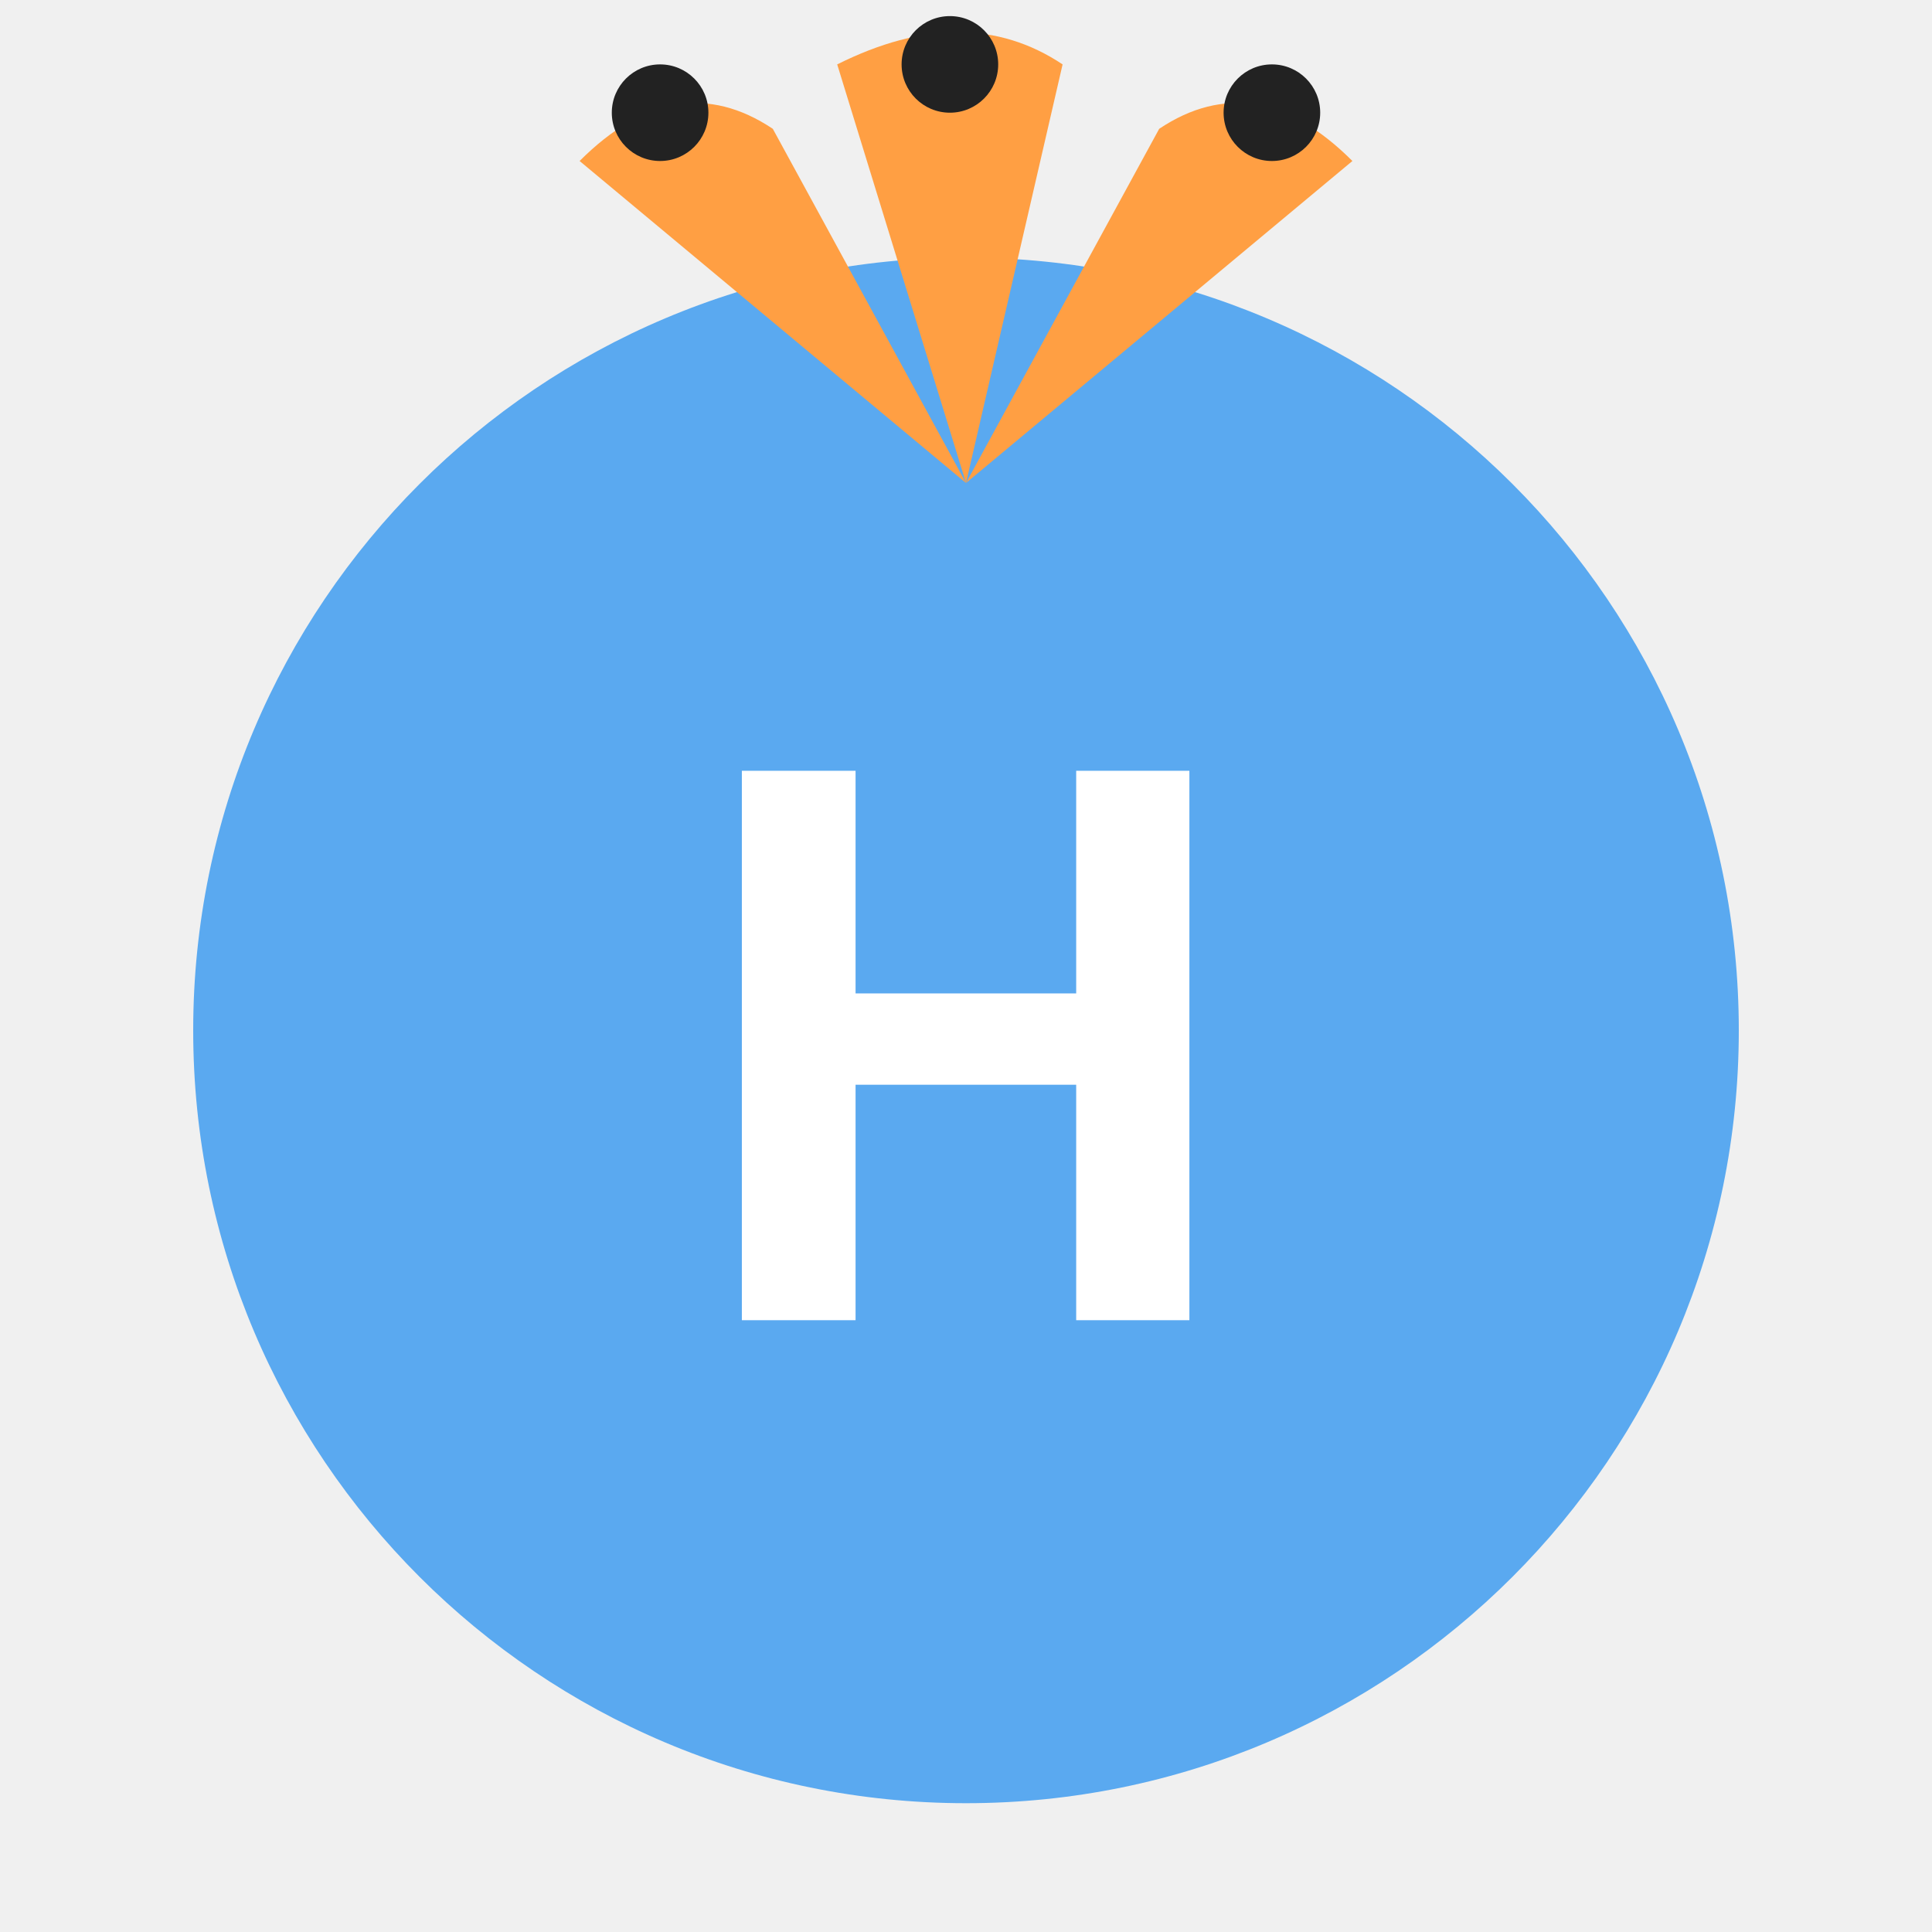
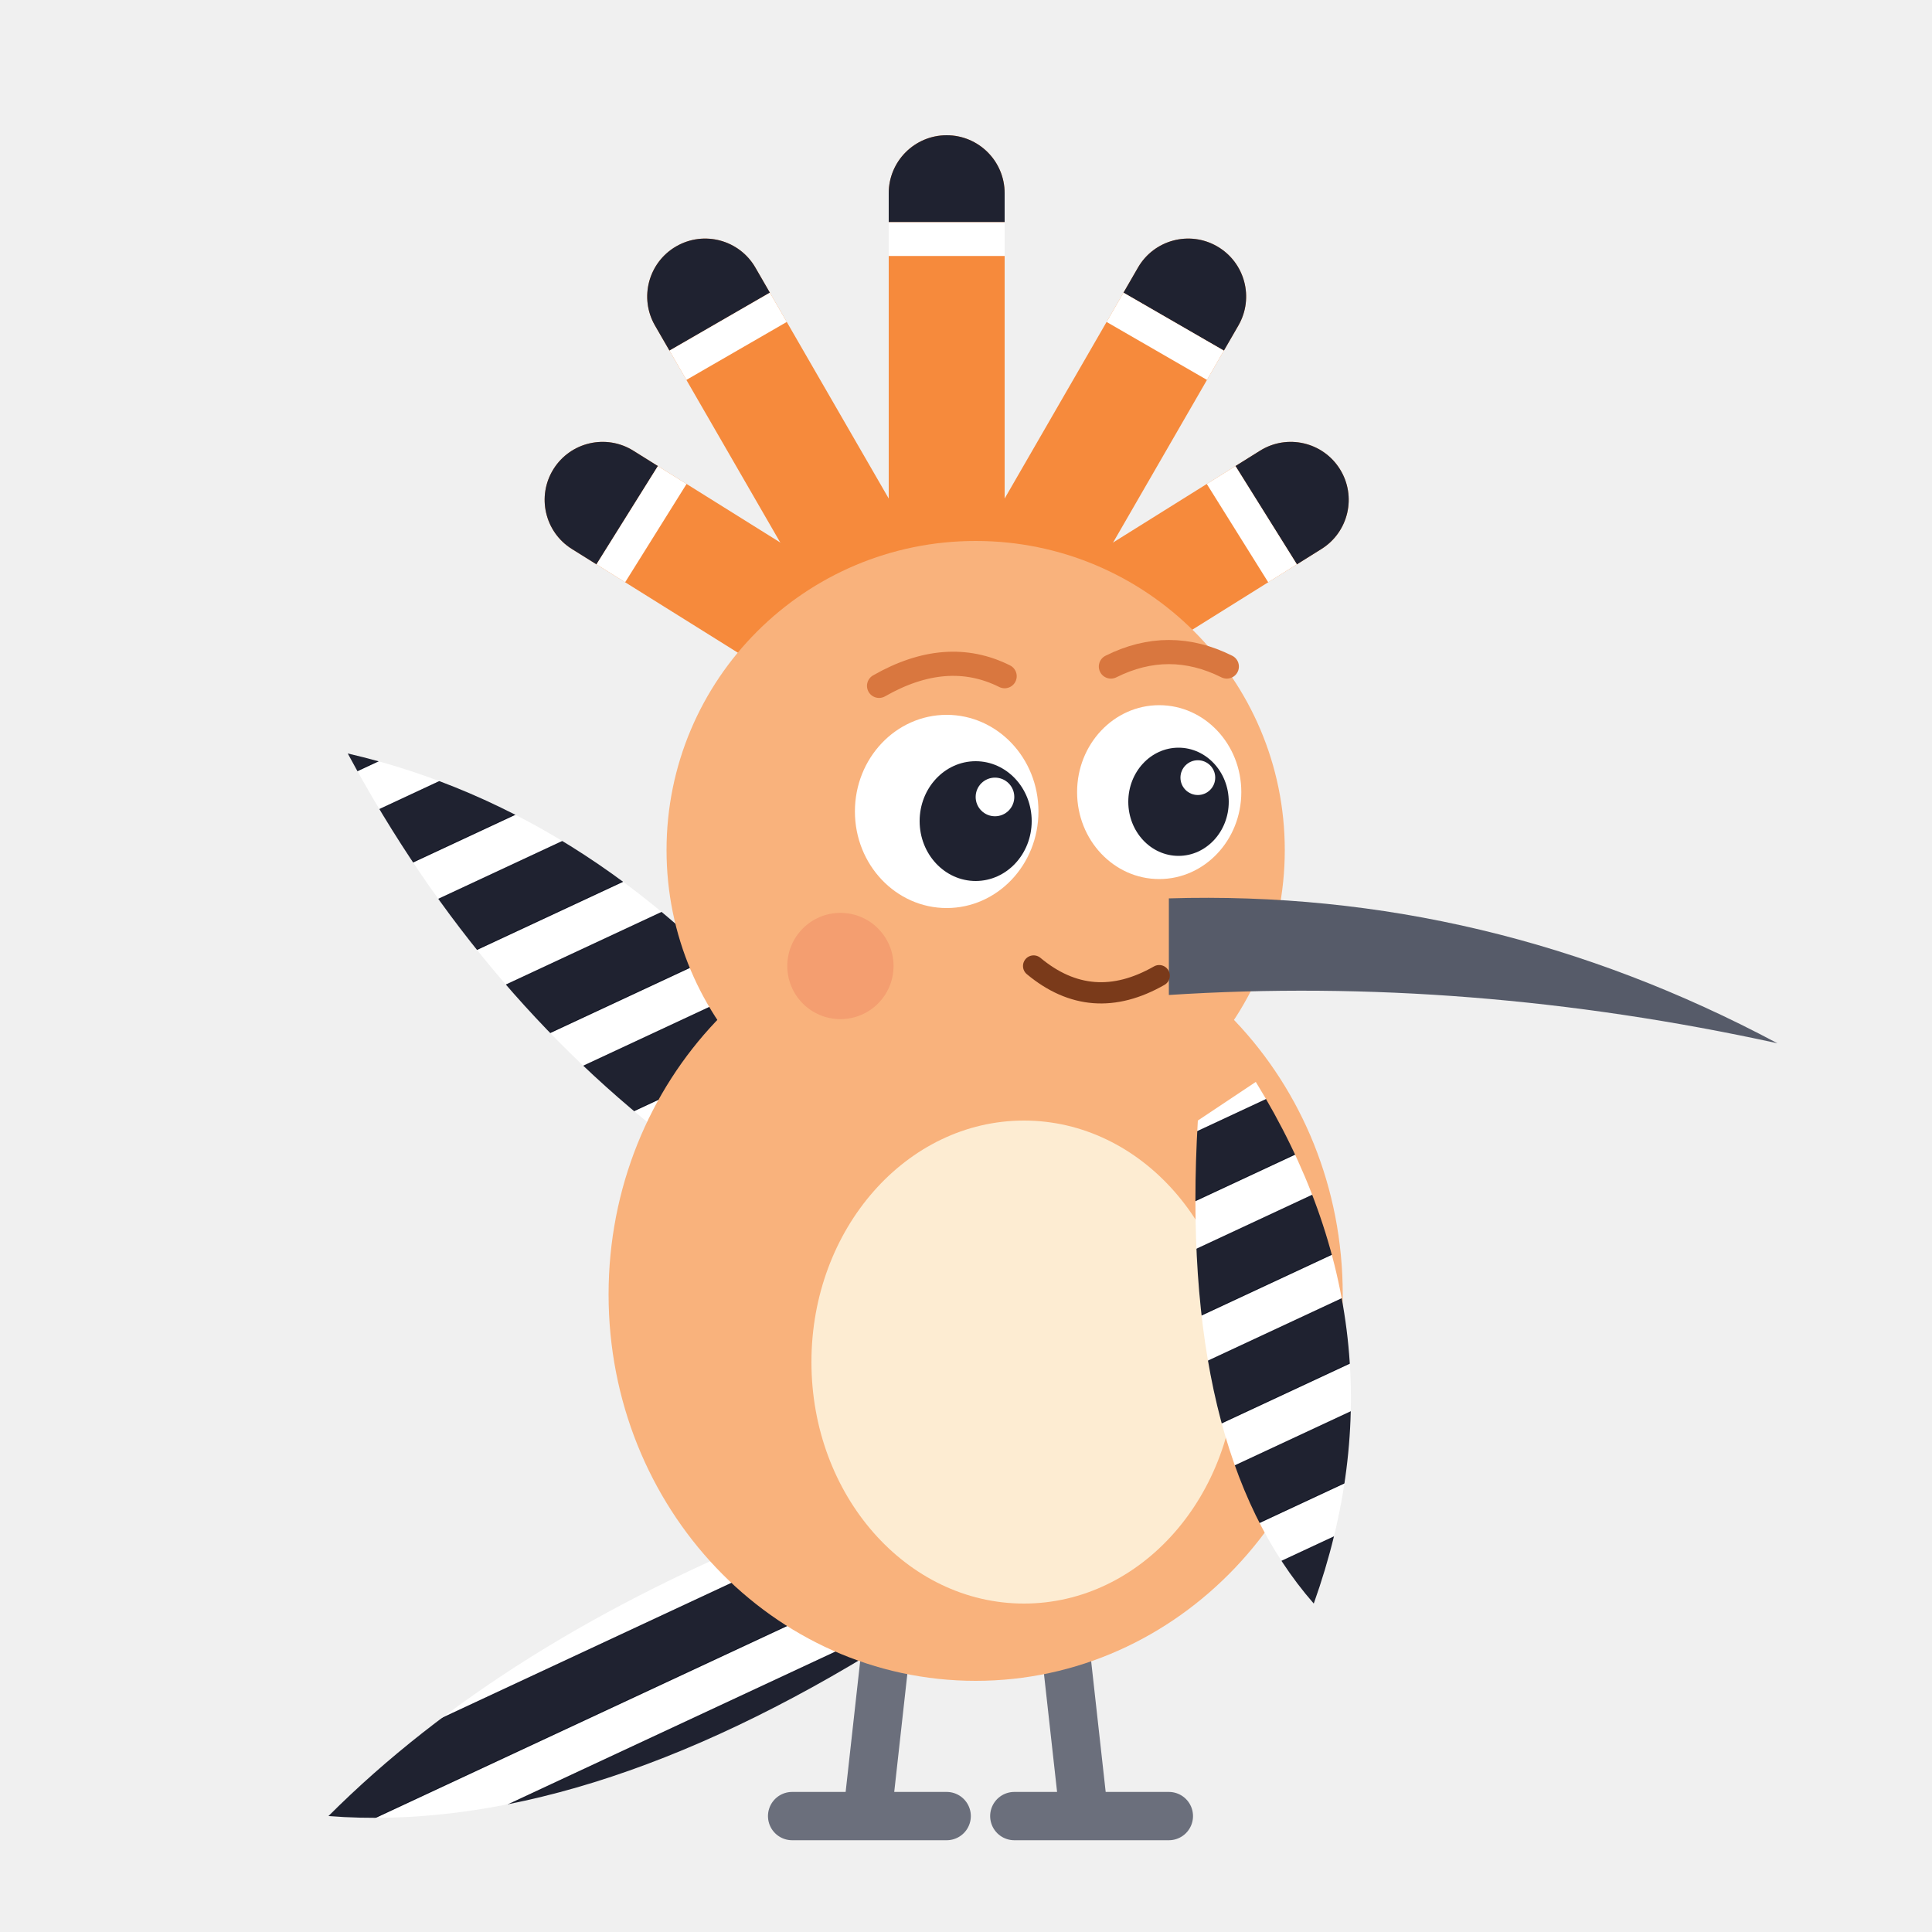
- <svg xmlns="http://www.w3.org/2000/svg" viewBox="0 0 120 120">
-   <circle cx="60" cy="64" r="48" fill="#5aa9f0" />
-   <g fill="#ff9f43">
-     <path d="M60 30 L52 4 Q60 0 66 4 Z" />
-     <path d="M60 30 L36 10 Q42 4 48 8 Z" />
-     <path d="M60 30 L84 10 Q78 4 72 8 Z" />
+ <svg xmlns="http://www.w3.org/2000/svg" viewBox="0 0 200 200">
+   <defs>
+     <pattern id="st" patternUnits="userSpaceOnUse" width="11" height="11" patternTransform="rotate(-25)">
+       <rect width="11" height="11" fill="#1f2230" />
+       <rect width="11" height="4.5" fill="#ffffff" />
+     </pattern>
+   </defs>
+   <path d="M82 158 Q52 170 34 188 Q60 190 92 170 Z" fill="url(#st)" />
+   <g id="crest">
+     <animateTransform attributeName="transform" type="rotate" values="0 98 80;2 98 80;0 98 80;-2 98 80;0 98 80" dur="5s" repeatCount="indefinite" />
+     <g transform="rotate(-58 98 74)">
+       <rect x="92" y="26" width="12" height="50" rx="6" fill="#f68a3c" />
+       <path d="M92 32 a6 6 0 0 1 12 0 v3 h-12 z" fill="#1f2230" />
+       <rect x="92" y="35" width="12" height="3.5" fill="#fff" />
+     </g>
+     <g transform="rotate(-30 98 74)">
+       <rect x="92" y="18" width="12" height="58" rx="6" fill="#f68a3c" />
+       <path d="M92 24 a6 6 0 0 1 12 0 v3 h-12 z" fill="#1f2230" />
+       <rect x="92" y="27" width="12" height="3.5" fill="#fff" />
+     </g>
+     <g transform="rotate(0 98 74)">
+       <rect x="92" y="14" width="12" height="62" rx="6" fill="#f68a3c" />
+       <path d="M92 20 a6 6 0 0 1 12 0 v3 h-12 z" fill="#1f2230" />
+       <rect x="92" y="23" width="12" height="3.5" fill="#fff" />
+     </g>
+     <g transform="rotate(30 98 74)">
+       <rect x="92" y="18" width="12" height="58" rx="6" fill="#f68a3c" />
+       <path d="M92 24 a6 6 0 0 1 12 0 v3 h-12 z" fill="#1f2230" />
+       <rect x="92" y="27" width="12" height="3.5" fill="#fff" />
+     </g>
+     <g transform="rotate(58 98 74)">
+       <rect x="92" y="26" width="12" height="50" rx="6" fill="#f68a3c" />
+       <path d="M92 32 a6 6 0 0 1 12 0 v3 h-12 z" fill="#1f2230" />
+       <rect x="92" y="35" width="12" height="3.5" fill="#fff" />
+     </g>
  </g>
-   <g fill="#222">
-     <circle cx="59" cy="4" r="3" />
-     <circle cx="41" cy="7" r="3" />
-     <circle cx="79" cy="7" r="3" />
+   <g stroke="#6b6f7c" stroke-width="5" stroke-linecap="round" fill="none">
+     <path d="M92 168 L90 186 M82 188 L98 188" />
+     <path d="M110 168 L112 186 M105 188 L121 188" />
  </g>
-   <text x="60" y="82" text-anchor="middle" font-family="Segoe UI, Roboto, sans-serif" font-size="48" font-weight="700" fill="#ffffff">H</text>
+   <g id="wave">
+     <animateTransform attributeName="transform" type="rotate" values="0 76 116;-14 76 116;0 76 116;-14 76 116;0 76 116;0 76 116" keyTimes="0;0.12;0.24;0.36;0.48;1" dur="3.5s" repeatCount="indefinite" />
+     <path d="M72 120 Q50 104 36 78 Q62 84 82 108 Z" fill="url(#st)" />
+   </g>
+   <ellipse cx="101" cy="134" rx="38" ry="40" fill="#f9b27c" />
+   <circle cx="101" cy="88" r="32" fill="#f9b27c" />
+   <ellipse cx="106" cy="141" rx="22" ry="25" fill="#fdecd2" />
+   <path d="M130 112 Q146 138 136 166 Q122 150 124 116 Z" fill="url(#st)" />
+   <circle cx="87" cy="100" r="5.5" fill="#ef8a63" opacity=".5" />
+   <g transform="translate(110 83)">
+     <g>
+       <animateTransform attributeName="transform" type="scale" values="1 1;1 1;1 0.1;1 1" keyTimes="0;0.92;0.96;1" dur="4s" repeatCount="indefinite" />
+       <g transform="translate(-110 -83)">
+         <g id="eyes">
+           <ellipse cx="98" cy="84" rx="9.5" ry="10" fill="#fff" />
+           <ellipse cx="120" cy="82" rx="8.5" ry="9" fill="#fff" />
+           <ellipse cx="101" cy="85" rx="5.8" ry="6.2" fill="#1f2230" />
+           <ellipse cx="122" cy="83" rx="5.2" ry="5.6" fill="#1f2230" />
+           <circle cx="103" cy="82.5" r="2" fill="#fff" />
+           <circle cx="124" cy="80.5" r="1.8" fill="#fff" />
+         </g>
+       </g>
+     </g>
+   </g>
+   <path d="M91 71 Q98 67 104 70" stroke="#d9773f" stroke-width="2.5" fill="none" stroke-linecap="round" />
+   <path d="M115 69 Q121 66 127 69" stroke="#d9773f" stroke-width="2.5" fill="none" stroke-linecap="round" />
+   <path d="M121 93 Q154 92 184 108 Q152 101 121 103 Z" fill="#565b69" />
+   <path d="M107 100 Q113 105 120 101" stroke="#7a3a1a" stroke-width="2.2" fill="none" stroke-linecap="round" />
</svg>
